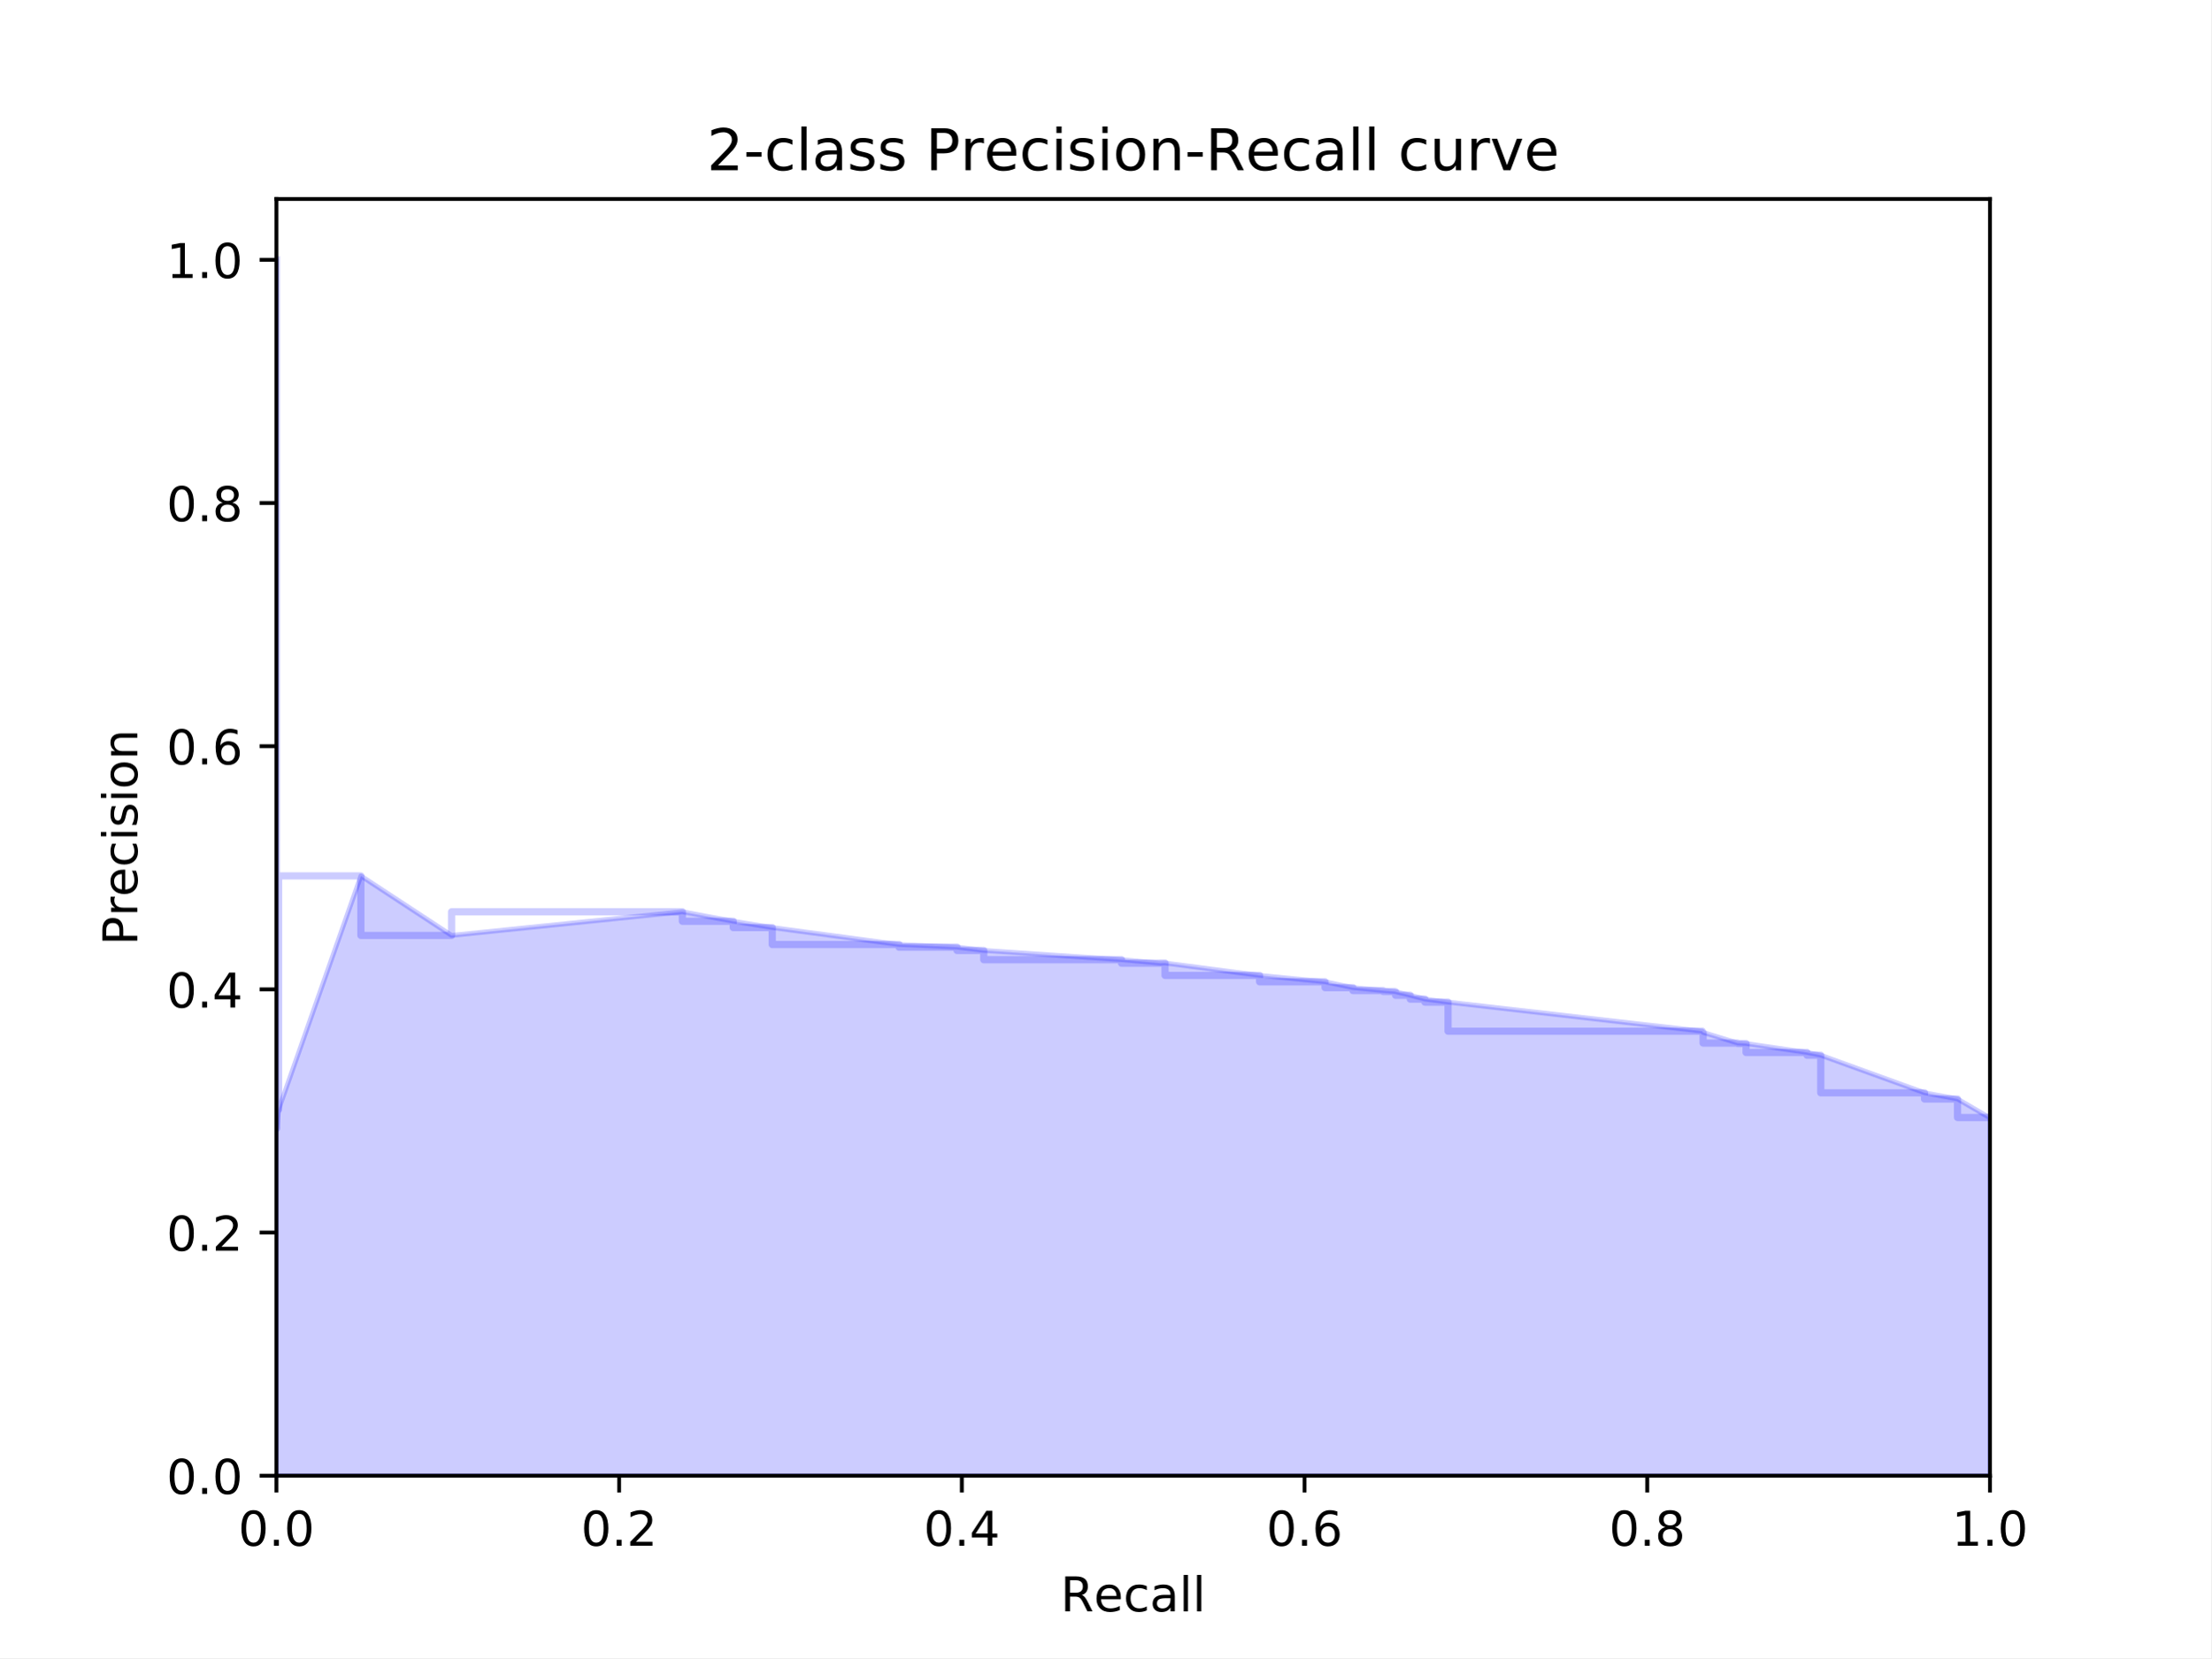
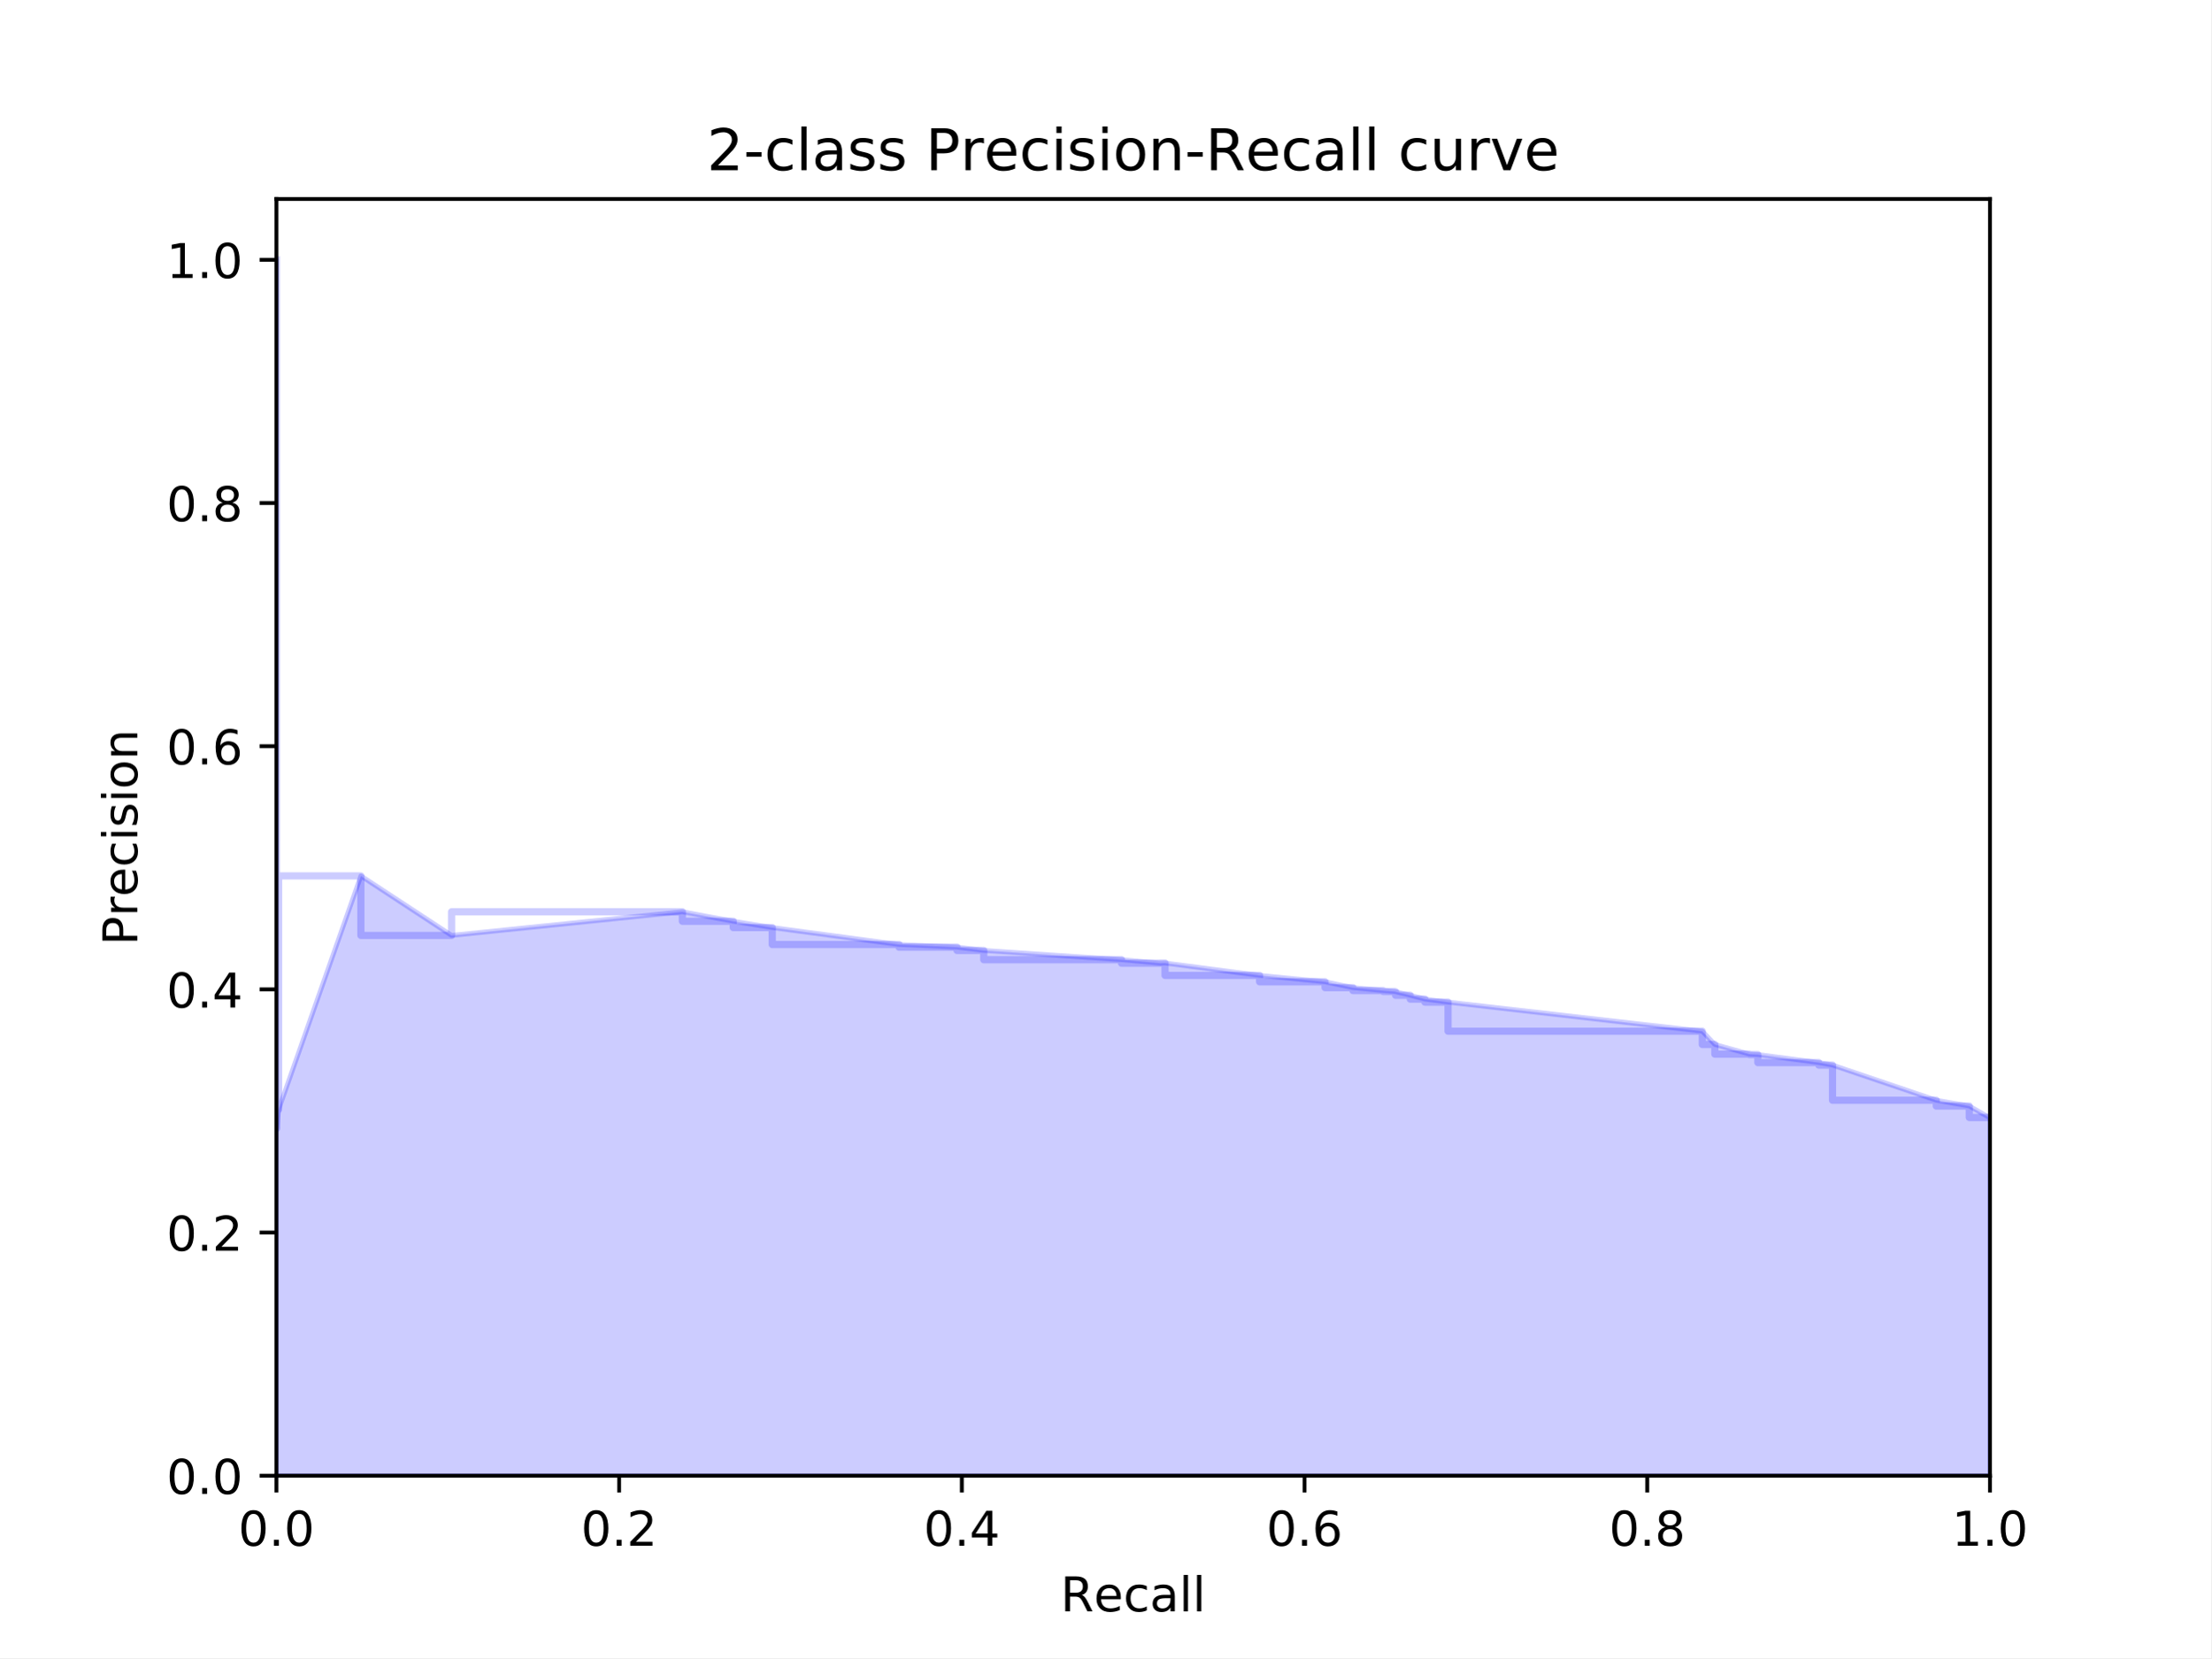
<svg xmlns="http://www.w3.org/2000/svg" xmlns:xlink="http://www.w3.org/1999/xlink" height="345.6pt" version="1.1" viewBox="0 0 460.8 345.6" width="460.8pt">
  <defs>
    <style type="text/css">
*{stroke-linecap:butt;stroke-linejoin:round;}
  </style>
  </defs>
  <g id="figure_1">
    <g id="patch_1">
      <path d="M 0 345.6  L 460.8 345.6  L 460.8 0  L 0 0  z " style="fill:#ffffff;" />
    </g>
    <g id="axes_1">
      <g id="patch_2">
        <path d="M 57.6 307.584  L 414.72 307.584  L 414.72 41.472  L 57.6 41.472  z " style="fill:#ffffff;" />
      </g>
      <g id="PolyCollection_1">
        <defs>
-           <path d="M 414.72 -38.016  L 414.72 -112.677  L 414.573 -112.675  L 407.954 -116.53  L 401.077 -117.82  L 379.45 -125.654  L 376.593 -126.224  L 363.89 -128.086  L 362.12 -128.194  L 354.93 -130.399  L 354.764 -130.66  L 301.776 -136.718  L 296.964 -137.349  L 293.904 -138.153  L 290.843 -138.89  L 290.677 -138.932  L 288.262 -139.122  L 281.975 -139.74  L 276.149 -140.962  L 262.506 -142.289  L 242.797 -144.866  L 241.82 -144.836  L 233.726 -145.564  L 205.02 -147.492  L 199.452 -148.177  L 187.358 -148.73  L 160.938 -152.262  L 152.807 -153.58  L 142.206 -155.554  L 94.105 -150.631  L 75.207 -163.034  L 58.061 -114.353  L 57.674 -110.427  L 57.6 -291.456  L 57.6 -38.016  L 57.6 -38.016  L 57.674 -38.016  L 58.061 -38.016  L 75.207 -38.016  L 94.105 -38.016  L 142.206 -38.016  L 152.807 -38.016  L 160.938 -38.016  L 187.358 -38.016  L 199.452 -38.016  L 205.02 -38.016  L 233.726 -38.016  L 241.82 -38.016  L 242.797 -38.016  L 262.506 -38.016  L 276.149 -38.016  L 281.975 -38.016  L 288.262 -38.016  L 290.677 -38.016  L 290.843 -38.016  L 293.904 -38.016  L 296.964 -38.016  L 301.776 -38.016  L 354.764 -38.016  L 354.93 -38.016  L 362.12 -38.016  L 363.89 -38.016  L 376.593 -38.016  L 379.45 -38.016  L 401.077 -38.016  L 407.954 -38.016  L 414.573 -38.016  L 414.72 -38.016  z " id="mf8986ec4d5" style="stroke:#0000ff;stroke-opacity:0.2;" />
+           <path d="M 414.72 -38.016  L 414.72 -112.677  L 414.573 -112.675  L 410.406 -115.061  L 403.529 -116.264  L 381.903 -123.597  L 379.045 -124.119  L 366.342 -125.789  L 364.572 -125.879  L 357.382 -127.897  L 354.764 -130.66  L 301.776 -136.718  L 296.964 -137.349  L 293.904 -138.153  L 290.843 -138.89  L 290.677 -138.932  L 288.262 -139.122  L 281.975 -139.74  L 276.149 -140.962  L 262.506 -142.289  L 242.797 -144.866  L 241.82 -144.836  L 233.726 -145.564  L 205.02 -147.492  L 199.452 -148.177  L 187.358 -148.73  L 160.938 -152.262  L 152.807 -153.58  L 142.206 -155.554  L 94.105 -150.631  L 75.207 -163.034  L 58.061 -114.353  L 57.674 -110.427  L 57.6 -291.456  L 57.6 -38.016  L 57.6 -38.016  L 57.674 -38.016  L 58.061 -38.016  L 75.207 -38.016  L 94.105 -38.016  L 142.206 -38.016  L 152.807 -38.016  L 160.938 -38.016  L 187.358 -38.016  L 199.452 -38.016  L 205.02 -38.016  L 233.726 -38.016  L 241.82 -38.016  L 242.797 -38.016  L 262.506 -38.016  L 276.149 -38.016  L 281.975 -38.016  L 288.262 -38.016  L 290.677 -38.016  L 290.843 -38.016  L 293.904 -38.016  L 296.964 -38.016  L 301.776 -38.016  L 354.764 -38.016  L 357.382 -38.016  L 364.572 -38.016  L 366.342 -38.016  L 379.045 -38.016  L 381.903 -38.016  L 403.529 -38.016  L 410.406 -38.016  L 414.573 -38.016  L 414.72 -38.016  z " id="m26b97fdf2d" style="stroke:#0000ff;stroke-opacity:0.2;" />
        </defs>
-         <g clip-path="url(#p675cea5acf)">
-           <use style="fill:#0000ff;fill-opacity:0.2;stroke:#0000ff;stroke-opacity:0.2;" x="0" xlink:href="#mf8986ec4d5" y="345.6" />
+         <g clip-path="url(#pc34cc33cb9)">
+           <use style="fill:#0000ff;fill-opacity:0.2;stroke:#0000ff;stroke-opacity:0.2;" x="0" xlink:href="#m26b97fdf2d" y="345.6" />
        </g>
      </g>
      <g id="matplotlib.axis_1">
        <g id="xtick_1">
          <g id="line2d_1">
            <defs>
-               <path d="M 0 0  L 0 3.5  " id="me4d34f2987" style="stroke:#000000;stroke-width:0.8;" />
-             </defs>
-             <g>
-               <use style="stroke:#000000;stroke-width:0.8;" x="57.6" xlink:href="#me4d34f2987" y="307.584" />
+               <path d="M 0 0  L 0 3.5  " id="m6b9a01a8d0" style="stroke:#000000;stroke-width:0.8;" />
+             </defs>
+             <g>
+               <use style="stroke:#000000;stroke-width:0.8;" x="57.6" xlink:href="#m6b9a01a8d0" y="307.584" />
            </g>
          </g>
          <g id="text_1">
            <defs>
              <path d="M 31.781 66.406  Q 24.172 66.406 20.328 58.906  Q 16.5 51.422 16.5 36.375  Q 16.5 21.391 20.328 13.891  Q 24.172 6.391 31.781 6.391  Q 39.453 6.391 43.281 13.891  Q 47.125 21.391 47.125 36.375  Q 47.125 51.422 43.281 58.906  Q 39.453 66.406 31.781 66.406  z M 31.781 74.219  Q 44.047 74.219 50.516 64.516  Q 56.984 54.828 56.984 36.375  Q 56.984 17.969 50.516 8.266  Q 44.047 -1.422 31.781 -1.422  Q 19.531 -1.422 13.062 8.266  Q 6.594 17.969 6.594 36.375  Q 6.594 54.828 13.062 64.516  Q 19.531 74.219 31.781 74.219  z " id="DejaVuSans-48" />
              <path d="M 10.688 12.406  L 21 12.406  L 21 0  L 10.688 0  z " id="DejaVuSans-46" />
            </defs>
            <g transform="translate(49.64844 322.1824)scale(0.1 -0.1)">
              <use xlink:href="#DejaVuSans-48" />
              <use x="63.623" xlink:href="#DejaVuSans-46" />
              <use x="95.41" xlink:href="#DejaVuSans-48" />
            </g>
          </g>
        </g>
        <g id="xtick_2">
          <g id="line2d_2">
            <g>
-               <use style="stroke:#000000;stroke-width:0.8;" x="129.024" xlink:href="#me4d34f2987" y="307.584" />
+               <use style="stroke:#000000;stroke-width:0.8;" x="129.024" xlink:href="#m6b9a01a8d0" y="307.584" />
            </g>
          </g>
          <g id="text_2">
            <defs>
              <path d="M 19.188 8.297  L 53.609 8.297  L 53.609 0  L 7.328 0  L 7.328 8.297  Q 12.938 14.109 22.625 23.891  Q 32.328 33.688 34.812 36.531  Q 39.547 41.844 41.422 45.531  Q 43.312 49.219 43.312 52.781  Q 43.312 58.594 39.234 62.25  Q 35.156 65.922 28.609 65.922  Q 23.969 65.922 18.812 64.312  Q 13.672 62.703 7.812 59.422  L 7.812 69.391  Q 13.766 71.781 18.938 73  Q 24.125 74.219 28.422 74.219  Q 39.75 74.219 46.484 68.547  Q 53.219 62.891 53.219 53.422  Q 53.219 48.922 51.531 44.891  Q 49.859 40.875 45.406 35.406  Q 44.188 33.984 37.641 27.219  Q 31.109 20.453 19.188 8.297  z " id="DejaVuSans-50" />
            </defs>
            <g transform="translate(121.0724 322.1824)scale(0.1 -0.1)">
              <use xlink:href="#DejaVuSans-48" />
              <use x="63.623" xlink:href="#DejaVuSans-46" />
              <use x="95.41" xlink:href="#DejaVuSans-50" />
            </g>
          </g>
        </g>
        <g id="xtick_3">
          <g id="line2d_3">
            <g>
-               <use style="stroke:#000000;stroke-width:0.8;" x="200.448" xlink:href="#me4d34f2987" y="307.584" />
+               <use style="stroke:#000000;stroke-width:0.8;" x="200.448" xlink:href="#m6b9a01a8d0" y="307.584" />
            </g>
          </g>
          <g id="text_3">
            <defs>
              <path d="M 37.797 64.312  L 12.891 25.391  L 37.797 25.391  z M 35.203 72.906  L 47.609 72.906  L 47.609 25.391  L 58.016 25.391  L 58.016 17.188  L 47.609 17.188  L 47.609 0  L 37.797 0  L 37.797 17.188  L 4.891 17.188  L 4.891 26.703  z " id="DejaVuSans-52" />
            </defs>
            <g transform="translate(192.4964 322.1824)scale(0.1 -0.1)">
              <use xlink:href="#DejaVuSans-48" />
              <use x="63.623" xlink:href="#DejaVuSans-46" />
              <use x="95.41" xlink:href="#DejaVuSans-52" />
            </g>
          </g>
        </g>
        <g id="xtick_4">
          <g id="line2d_4">
            <g>
-               <use style="stroke:#000000;stroke-width:0.8;" x="271.872" xlink:href="#me4d34f2987" y="307.584" />
+               <use style="stroke:#000000;stroke-width:0.8;" x="271.872" xlink:href="#m6b9a01a8d0" y="307.584" />
            </g>
          </g>
          <g id="text_4">
            <defs>
              <path d="M 33.016 40.375  Q 26.375 40.375 22.484 35.828  Q 18.609 31.297 18.609 23.391  Q 18.609 15.531 22.484 10.953  Q 26.375 6.391 33.016 6.391  Q 39.656 6.391 43.531 10.953  Q 47.406 15.531 47.406 23.391  Q 47.406 31.297 43.531 35.828  Q 39.656 40.375 33.016 40.375  z M 52.594 71.297  L 52.594 62.312  Q 48.875 64.062 45.094 64.984  Q 41.312 65.922 37.594 65.922  Q 27.828 65.922 22.672 59.328  Q 17.531 52.734 16.797 39.406  Q 19.672 43.656 24.016 45.922  Q 28.375 48.188 33.594 48.188  Q 44.578 48.188 50.953 41.516  Q 57.328 34.859 57.328 23.391  Q 57.328 12.156 50.688 5.359  Q 44.047 -1.422 33.016 -1.422  Q 20.359 -1.422 13.672 8.266  Q 6.984 17.969 6.984 36.375  Q 6.984 53.656 15.188 63.938  Q 23.391 74.219 37.203 74.219  Q 40.922 74.219 44.703 73.484  Q 48.484 72.75 52.594 71.297  z " id="DejaVuSans-54" />
            </defs>
            <g transform="translate(263.9204 322.1824)scale(0.1 -0.1)">
              <use xlink:href="#DejaVuSans-48" />
              <use x="63.623" xlink:href="#DejaVuSans-46" />
              <use x="95.41" xlink:href="#DejaVuSans-54" />
            </g>
          </g>
        </g>
        <g id="xtick_5">
          <g id="line2d_5">
            <g>
-               <use style="stroke:#000000;stroke-width:0.8;" x="343.296" xlink:href="#me4d34f2987" y="307.584" />
+               <use style="stroke:#000000;stroke-width:0.8;" x="343.296" xlink:href="#m6b9a01a8d0" y="307.584" />
            </g>
          </g>
          <g id="text_5">
            <defs>
              <path d="M 31.781 34.625  Q 24.75 34.625 20.719 30.859  Q 16.703 27.094 16.703 20.516  Q 16.703 13.922 20.719 10.156  Q 24.75 6.391 31.781 6.391  Q 38.812 6.391 42.859 10.172  Q 46.922 13.969 46.922 20.516  Q 46.922 27.094 42.891 30.859  Q 38.875 34.625 31.781 34.625  z M 21.922 38.812  Q 15.578 40.375 12.031 44.719  Q 8.5 49.078 8.5 55.328  Q 8.5 64.062 14.719 69.141  Q 20.953 74.219 31.781 74.219  Q 42.672 74.219 48.875 69.141  Q 55.078 64.062 55.078 55.328  Q 55.078 49.078 51.531 44.719  Q 48 40.375 41.703 38.812  Q 48.828 37.156 52.797 32.312  Q 56.781 27.484 56.781 20.516  Q 56.781 9.906 50.312 4.234  Q 43.844 -1.422 31.781 -1.422  Q 19.734 -1.422 13.25 4.234  Q 6.781 9.906 6.781 20.516  Q 6.781 27.484 10.781 32.312  Q 14.797 37.156 21.922 38.812  z M 18.312 54.391  Q 18.312 48.734 21.844 45.562  Q 25.391 42.391 31.781 42.391  Q 38.141 42.391 41.719 45.562  Q 45.312 48.734 45.312 54.391  Q 45.312 60.062 41.719 63.234  Q 38.141 66.406 31.781 66.406  Q 25.391 66.406 21.844 63.234  Q 18.312 60.062 18.312 54.391  z " id="DejaVuSans-56" />
            </defs>
            <g transform="translate(335.3444 322.1824)scale(0.1 -0.1)">
              <use xlink:href="#DejaVuSans-48" />
              <use x="63.623" xlink:href="#DejaVuSans-46" />
              <use x="95.41" xlink:href="#DejaVuSans-56" />
            </g>
          </g>
        </g>
        <g id="xtick_6">
          <g id="line2d_6">
            <g>
-               <use style="stroke:#000000;stroke-width:0.8;" x="414.72" xlink:href="#me4d34f2987" y="307.584" />
+               <use style="stroke:#000000;stroke-width:0.8;" x="414.72" xlink:href="#m6b9a01a8d0" y="307.584" />
            </g>
          </g>
          <g id="text_6">
            <defs>
              <path d="M 12.406 8.297  L 28.516 8.297  L 28.516 63.922  L 10.984 60.406  L 10.984 69.391  L 28.422 72.906  L 38.281 72.906  L 38.281 8.297  L 54.391 8.297  L 54.391 0  L 12.406 0  z " id="DejaVuSans-49" />
            </defs>
            <g transform="translate(406.7684 322.1824)scale(0.1 -0.1)">
              <use xlink:href="#DejaVuSans-49" />
              <use x="63.623" xlink:href="#DejaVuSans-46" />
              <use x="95.41" xlink:href="#DejaVuSans-48" />
            </g>
          </g>
        </g>
        <g id="text_7">
          <defs>
            <path d="M 44.391 34.188  Q 47.562 33.109 50.562 29.594  Q 53.562 26.078 56.594 19.922  L 66.609 0  L 56 0  L 46.688 18.703  Q 43.062 26.031 39.672 28.422  Q 36.281 30.812 30.422 30.812  L 19.672 30.812  L 19.672 0  L 9.812 0  L 9.812 72.906  L 32.078 72.906  Q 44.578 72.906 50.734 67.672  Q 56.891 62.453 56.891 51.906  Q 56.891 45.016 53.688 40.469  Q 50.484 35.938 44.391 34.188  z M 19.672 64.797  L 19.672 38.922  L 32.078 38.922  Q 39.203 38.922 42.844 42.219  Q 46.484 45.516 46.484 51.906  Q 46.484 58.297 42.844 61.547  Q 39.203 64.797 32.078 64.797  z " id="DejaVuSans-82" />
            <path d="M 56.203 29.594  L 56.203 25.203  L 14.891 25.203  Q 15.484 15.922 20.484 11.062  Q 25.484 6.203 34.422 6.203  Q 39.594 6.203 44.453 7.469  Q 49.312 8.734 54.109 11.281  L 54.109 2.781  Q 49.266 0.734 44.188 -0.344  Q 39.109 -1.422 33.891 -1.422  Q 20.797 -1.422 13.156 6.188  Q 5.516 13.812 5.516 26.812  Q 5.516 40.234 12.766 48.109  Q 20.016 56 32.328 56  Q 43.359 56 49.781 48.891  Q 56.203 41.797 56.203 29.594  z M 47.219 32.234  Q 47.125 39.594 43.094 43.984  Q 39.062 48.391 32.422 48.391  Q 24.906 48.391 20.391 44.141  Q 15.875 39.891 15.188 32.172  z " id="DejaVuSans-101" />
            <path d="M 48.781 52.594  L 48.781 44.188  Q 44.969 46.297 41.141 47.344  Q 37.312 48.391 33.406 48.391  Q 24.656 48.391 19.812 42.844  Q 14.984 37.312 14.984 27.297  Q 14.984 17.281 19.812 11.734  Q 24.656 6.203 33.406 6.203  Q 37.312 6.203 41.141 7.25  Q 44.969 8.297 48.781 10.406  L 48.781 2.094  Q 45.016 0.344 40.984 -0.531  Q 36.969 -1.422 32.422 -1.422  Q 20.062 -1.422 12.781 6.344  Q 5.516 14.109 5.516 27.297  Q 5.516 40.672 12.859 48.328  Q 20.219 56 33.016 56  Q 37.156 56 41.109 55.141  Q 45.062 54.297 48.781 52.594  z " id="DejaVuSans-99" />
            <path d="M 34.281 27.484  Q 23.391 27.484 19.188 25  Q 14.984 22.516 14.984 16.5  Q 14.984 11.719 18.141 8.906  Q 21.297 6.109 26.703 6.109  Q 34.188 6.109 38.703 11.406  Q 43.219 16.703 43.219 25.484  L 43.219 27.484  z M 52.203 31.203  L 52.203 0  L 43.219 0  L 43.219 8.297  Q 40.141 3.328 35.547 0.953  Q 30.953 -1.422 24.312 -1.422  Q 15.922 -1.422 10.953 3.297  Q 6 8.016 6 15.922  Q 6 25.141 12.172 29.828  Q 18.359 34.516 30.609 34.516  L 43.219 34.516  L 43.219 35.406  Q 43.219 41.609 39.141 45  Q 35.062 48.391 27.688 48.391  Q 23 48.391 18.547 47.266  Q 14.109 46.141 10.016 43.891  L 10.016 52.203  Q 14.938 54.109 19.578 55.047  Q 24.219 56 28.609 56  Q 40.484 56 46.344 49.844  Q 52.203 43.703 52.203 31.203  z " id="DejaVuSans-97" />
            <path d="M 9.422 75.984  L 18.406 75.984  L 18.406 0  L 9.422 0  z " id="DejaVuSans-108" />
          </defs>
          <g transform="translate(221.0209 335.8606)scale(0.1 -0.1)">
            <use xlink:href="#DejaVuSans-82" />
            <use x="69.42" xlink:href="#DejaVuSans-101" />
            <use x="130.943" xlink:href="#DejaVuSans-99" />
            <use x="185.924" xlink:href="#DejaVuSans-97" />
            <use x="247.203" xlink:href="#DejaVuSans-108" />
            <use x="274.986" xlink:href="#DejaVuSans-108" />
          </g>
        </g>
      </g>
      <g id="matplotlib.axis_2">
        <g id="ytick_1">
          <g id="line2d_7">
            <defs>
-               <path d="M 0 0  L -3.5 0  " id="m37a2d2487c" style="stroke:#000000;stroke-width:0.8;" />
-             </defs>
-             <g>
-               <use style="stroke:#000000;stroke-width:0.8;" x="57.6" xlink:href="#m37a2d2487c" y="307.584" />
+               <path d="M 0 0  L -3.5 0  " id="m1e14bdd64e" style="stroke:#000000;stroke-width:0.8;" />
+             </defs>
+             <g>
+               <use style="stroke:#000000;stroke-width:0.8;" x="57.6" xlink:href="#m1e14bdd64e" y="307.584" />
            </g>
          </g>
          <g id="text_8">
            <g transform="translate(34.69687 311.3832)scale(0.1 -0.1)">
              <use xlink:href="#DejaVuSans-48" />
              <use x="63.623" xlink:href="#DejaVuSans-46" />
              <use x="95.41" xlink:href="#DejaVuSans-48" />
            </g>
          </g>
        </g>
        <g id="ytick_2">
          <g id="line2d_8">
            <g>
-               <use style="stroke:#000000;stroke-width:0.8;" x="57.6" xlink:href="#m37a2d2487c" y="256.896" />
+               <use style="stroke:#000000;stroke-width:0.8;" x="57.6" xlink:href="#m1e14bdd64e" y="256.896" />
            </g>
          </g>
          <g id="text_9">
            <g transform="translate(34.69687 260.6952)scale(0.1 -0.1)">
              <use xlink:href="#DejaVuSans-48" />
              <use x="63.623" xlink:href="#DejaVuSans-46" />
              <use x="95.41" xlink:href="#DejaVuSans-50" />
            </g>
          </g>
        </g>
        <g id="ytick_3">
          <g id="line2d_9">
            <g>
-               <use style="stroke:#000000;stroke-width:0.8;" x="57.6" xlink:href="#m37a2d2487c" y="206.208" />
+               <use style="stroke:#000000;stroke-width:0.8;" x="57.6" xlink:href="#m1e14bdd64e" y="206.208" />
            </g>
          </g>
          <g id="text_10">
            <g transform="translate(34.69687 210.0072)scale(0.1 -0.1)">
              <use xlink:href="#DejaVuSans-48" />
              <use x="63.623" xlink:href="#DejaVuSans-46" />
              <use x="95.41" xlink:href="#DejaVuSans-52" />
            </g>
          </g>
        </g>
        <g id="ytick_4">
          <g id="line2d_10">
            <g>
-               <use style="stroke:#000000;stroke-width:0.8;" x="57.6" xlink:href="#m37a2d2487c" y="155.52" />
+               <use style="stroke:#000000;stroke-width:0.8;" x="57.6" xlink:href="#m1e14bdd64e" y="155.52" />
            </g>
          </g>
          <g id="text_11">
            <g transform="translate(34.69687 159.3192)scale(0.1 -0.1)">
              <use xlink:href="#DejaVuSans-48" />
              <use x="63.623" xlink:href="#DejaVuSans-46" />
              <use x="95.41" xlink:href="#DejaVuSans-54" />
            </g>
          </g>
        </g>
        <g id="ytick_5">
          <g id="line2d_11">
            <g>
-               <use style="stroke:#000000;stroke-width:0.8;" x="57.6" xlink:href="#m37a2d2487c" y="104.832" />
+               <use style="stroke:#000000;stroke-width:0.8;" x="57.6" xlink:href="#m1e14bdd64e" y="104.832" />
            </g>
          </g>
          <g id="text_12">
            <g transform="translate(34.69687 108.6312)scale(0.1 -0.1)">
              <use xlink:href="#DejaVuSans-48" />
              <use x="63.623" xlink:href="#DejaVuSans-46" />
              <use x="95.41" xlink:href="#DejaVuSans-56" />
            </g>
          </g>
        </g>
        <g id="ytick_6">
          <g id="line2d_12">
            <g>
-               <use style="stroke:#000000;stroke-width:0.8;" x="57.6" xlink:href="#m37a2d2487c" y="54.144" />
+               <use style="stroke:#000000;stroke-width:0.8;" x="57.6" xlink:href="#m1e14bdd64e" y="54.144" />
            </g>
          </g>
          <g id="text_13">
            <g transform="translate(34.69687 57.94322)scale(0.1 -0.1)">
              <use xlink:href="#DejaVuSans-49" />
              <use x="63.623" xlink:href="#DejaVuSans-46" />
              <use x="95.41" xlink:href="#DejaVuSans-48" />
            </g>
          </g>
        </g>
        <g id="text_14">
          <defs>
            <path d="M 19.672 64.797  L 19.672 37.406  L 32.078 37.406  Q 38.969 37.406 42.719 40.969  Q 46.484 44.531 46.484 51.125  Q 46.484 57.672 42.719 61.234  Q 38.969 64.797 32.078 64.797  z M 9.812 72.906  L 32.078 72.906  Q 44.344 72.906 50.609 67.359  Q 56.891 61.812 56.891 51.125  Q 56.891 40.328 50.609 34.812  Q 44.344 29.297 32.078 29.297  L 19.672 29.297  L 19.672 0  L 9.812 0  z " id="DejaVuSans-80" />
            <path d="M 41.109 46.297  Q 39.594 47.172 37.812 47.578  Q 36.031 48 33.891 48  Q 26.266 48 22.188 43.047  Q 18.109 38.094 18.109 28.812  L 18.109 0  L 9.078 0  L 9.078 54.688  L 18.109 54.688  L 18.109 46.188  Q 20.953 51.172 25.484 53.578  Q 30.031 56 36.531 56  Q 37.453 56 38.578 55.875  Q 39.703 55.766 41.062 55.516  z " id="DejaVuSans-114" />
            <path d="M 9.422 54.688  L 18.406 54.688  L 18.406 0  L 9.422 0  z M 9.422 75.984  L 18.406 75.984  L 18.406 64.594  L 9.422 64.594  z " id="DejaVuSans-105" />
            <path d="M 44.281 53.078  L 44.281 44.578  Q 40.484 46.531 36.375 47.5  Q 32.281 48.484 27.875 48.484  Q 21.188 48.484 17.844 46.438  Q 14.5 44.391 14.5 40.281  Q 14.5 37.156 16.891 35.375  Q 19.281 33.594 26.516 31.984  L 29.594 31.297  Q 39.156 29.25 43.188 25.516  Q 47.219 21.781 47.219 15.094  Q 47.219 7.469 41.188 3.016  Q 35.156 -1.422 24.609 -1.422  Q 20.219 -1.422 15.453 -0.562  Q 10.688 0.297 5.422 2  L 5.422 11.281  Q 10.406 8.688 15.234 7.391  Q 20.062 6.109 24.812 6.109  Q 31.156 6.109 34.562 8.281  Q 37.984 10.453 37.984 14.406  Q 37.984 18.062 35.516 20.016  Q 33.062 21.969 24.703 23.781  L 21.578 24.516  Q 13.234 26.266 9.516 29.906  Q 5.812 33.547 5.812 39.891  Q 5.812 47.609 11.281 51.797  Q 16.75 56 26.812 56  Q 31.781 56 36.172 55.266  Q 40.578 54.547 44.281 53.078  z " id="DejaVuSans-115" />
            <path d="M 30.609 48.391  Q 23.391 48.391 19.188 42.75  Q 14.984 37.109 14.984 27.297  Q 14.984 17.484 19.156 11.844  Q 23.344 6.203 30.609 6.203  Q 37.797 6.203 41.984 11.859  Q 46.188 17.531 46.188 27.297  Q 46.188 37.016 41.984 42.703  Q 37.797 48.391 30.609 48.391  z M 30.609 56  Q 42.328 56 49.016 48.375  Q 55.719 40.766 55.719 27.297  Q 55.719 13.875 49.016 6.219  Q 42.328 -1.422 30.609 -1.422  Q 18.844 -1.422 12.172 6.219  Q 5.516 13.875 5.516 27.297  Q 5.516 40.766 12.172 48.375  Q 18.844 56 30.609 56  z " id="DejaVuSans-111" />
            <path d="M 54.891 33.016  L 54.891 0  L 45.906 0  L 45.906 32.719  Q 45.906 40.484 42.875 44.328  Q 39.844 48.188 33.797 48.188  Q 26.516 48.188 22.312 43.547  Q 18.109 38.922 18.109 30.906  L 18.109 0  L 9.078 0  L 9.078 54.688  L 18.109 54.688  L 18.109 46.188  Q 21.344 51.125 25.703 53.562  Q 30.078 56 35.797 56  Q 45.219 56 50.047 50.172  Q 54.891 44.344 54.891 33.016  z " id="DejaVuSans-110" />
          </defs>
          <g transform="translate(28.61719 197.0327)rotate(-90)scale(0.1 -0.1)">
            <use xlink:href="#DejaVuSans-80" />
            <use x="60.287" xlink:href="#DejaVuSans-114" />
            <use x="101.369" xlink:href="#DejaVuSans-101" />
            <use x="162.893" xlink:href="#DejaVuSans-99" />
            <use x="217.873" xlink:href="#DejaVuSans-105" />
            <use x="245.656" xlink:href="#DejaVuSans-115" />
            <use x="297.756" xlink:href="#DejaVuSans-105" />
            <use x="325.539" xlink:href="#DejaVuSans-111" />
            <use x="386.721" xlink:href="#DejaVuSans-110" />
          </g>
        </g>
      </g>
      <g id="line2d_13">
-         <path clip-path="url(#p675cea5acf)" d="M 414.72 232.923  L 414.573 232.923  L 414.573 232.925  L 407.954 232.925  L 407.954 229.07  L 401.077 229.07  L 401.077 227.78  L 379.45 227.78  L 379.45 219.946  L 376.593 219.946  L 376.593 219.376  L 363.89 219.376  L 363.89 217.514  L 362.12 217.514  L 362.12 217.406  L 354.93 217.406  L 354.93 215.201  L 354.764 215.201  L 354.764 214.94  L 301.776 214.94  L 301.776 208.882  L 296.964 208.882  L 296.964 208.251  L 293.904 208.251  L 293.904 207.447  L 290.843 207.447  L 290.843 206.71  L 290.677 206.71  L 290.677 206.668  L 288.262 206.668  L 288.262 206.478  L 281.975 206.478  L 281.975 205.86  L 276.149 205.86  L 276.149 204.638  L 262.506 204.638  L 262.506 203.311  L 242.797 203.311  L 242.797 200.734  L 241.82 200.734  L 241.82 200.764  L 233.726 200.764  L 233.726 200.036  L 205.02 200.036  L 205.02 198.108  L 199.452 198.108  L 199.452 197.423  L 187.358 197.423  L 187.358 196.87  L 160.938 196.87  L 160.938 193.338  L 152.807 193.338  L 152.807 192.02  L 142.206 192.02  L 142.206 190.046  L 94.105 190.046  L 94.105 194.969  L 75.207 194.969  L 75.207 182.566  L 58.061 182.566  L 58.061 231.247  L 57.674 231.247  L 57.674 235.173  L 57.6 235.173  L 57.6 54.144  " style="fill:none;stroke:#0000ff;stroke-linecap:square;stroke-opacity:0.2;stroke-width:1.5;" />
+         <path clip-path="url(#pc34cc33cb9)" d="M 414.72 232.923  L 414.573 232.923  L 414.573 232.925  L 410.406 232.925  L 410.406 230.539  L 403.529 230.539  L 403.529 229.336  L 381.903 229.336  L 381.903 222.003  L 379.045 222.003  L 379.045 221.481  L 366.342 221.481  L 366.342 219.811  L 364.572 219.811  L 364.572 219.721  L 357.382 219.721  L 357.382 217.703  L 354.764 217.703  L 354.764 214.94  L 301.776 214.94  L 301.776 208.882  L 296.964 208.882  L 296.964 208.251  L 293.904 208.251  L 293.904 207.447  L 290.843 207.447  L 290.843 206.71  L 290.677 206.71  L 290.677 206.668  L 288.262 206.668  L 288.262 206.478  L 281.975 206.478  L 281.975 205.86  L 276.149 205.86  L 276.149 204.638  L 262.506 204.638  L 262.506 203.311  L 242.797 203.311  L 242.797 200.734  L 241.82 200.734  L 241.82 200.764  L 233.726 200.764  L 233.726 200.036  L 205.02 200.036  L 205.02 198.108  L 199.452 198.108  L 199.452 197.423  L 187.358 197.423  L 187.358 196.87  L 160.938 196.87  L 160.938 193.338  L 152.807 193.338  L 152.807 192.02  L 142.206 192.02  L 142.206 190.046  L 94.105 190.046  L 94.105 194.969  L 75.207 194.969  L 75.207 182.566  L 58.061 182.566  L 58.061 231.247  L 57.674 231.247  L 57.674 235.173  L 57.6 235.173  L 57.6 54.144  " style="fill:none;stroke:#0000ff;stroke-linecap:square;stroke-opacity:0.2;stroke-width:1.5;" />
      </g>
      <g id="patch_3">
        <path d="M 57.6 307.584  L 57.6 41.472  " style="fill:none;stroke:#000000;stroke-linecap:square;stroke-linejoin:miter;stroke-width:0.8;" />
      </g>
      <g id="patch_4">
        <path d="M 414.72 307.584  L 414.72 41.472  " style="fill:none;stroke:#000000;stroke-linecap:square;stroke-linejoin:miter;stroke-width:0.8;" />
      </g>
      <g id="patch_5">
        <path d="M 57.6 307.584  L 414.72 307.584  " style="fill:none;stroke:#000000;stroke-linecap:square;stroke-linejoin:miter;stroke-width:0.8;" />
      </g>
      <g id="patch_6">
        <path d="M 57.6 41.472  L 414.72 41.472  " style="fill:none;stroke:#000000;stroke-linecap:square;stroke-linejoin:miter;stroke-width:0.8;" />
      </g>
      <g id="text_15">
        <defs>
          <path d="M 4.891 31.391  L 31.203 31.391  L 31.203 23.391  L 4.891 23.391  z " id="DejaVuSans-45" />
          <path id="DejaVuSans-32" />
          <path d="M 8.5 21.578  L 8.5 54.688  L 17.484 54.688  L 17.484 21.922  Q 17.484 14.156 20.5 10.266  Q 23.531 6.391 29.594 6.391  Q 36.859 6.391 41.078 11.031  Q 45.312 15.672 45.312 23.688  L 45.312 54.688  L 54.297 54.688  L 54.297 0  L 45.312 0  L 45.312 8.406  Q 42.047 3.422 37.719 1  Q 33.406 -1.422 27.688 -1.422  Q 18.266 -1.422 13.375 4.438  Q 8.5 10.297 8.5 21.578  z M 31.109 56  z " id="DejaVuSans-117" />
          <path d="M 2.984 54.688  L 12.5 54.688  L 29.594 8.797  L 46.688 54.688  L 56.203 54.688  L 35.688 0  L 23.484 0  z " id="DejaVuSans-118" />
        </defs>
        <g transform="translate(147.3216 35.472)scale(0.12 -0.12)">
          <use xlink:href="#DejaVuSans-50" />
          <use x="63.623" xlink:href="#DejaVuSans-45" />
          <use x="99.707" xlink:href="#DejaVuSans-99" />
          <use x="154.688" xlink:href="#DejaVuSans-108" />
          <use x="182.471" xlink:href="#DejaVuSans-97" />
          <use x="243.75" xlink:href="#DejaVuSans-115" />
          <use x="295.85" xlink:href="#DejaVuSans-115" />
          <use x="347.949" xlink:href="#DejaVuSans-32" />
          <use x="379.736" xlink:href="#DejaVuSans-80" />
          <use x="440.023" xlink:href="#DejaVuSans-114" />
          <use x="481.105" xlink:href="#DejaVuSans-101" />
          <use x="542.629" xlink:href="#DejaVuSans-99" />
          <use x="597.609" xlink:href="#DejaVuSans-105" />
          <use x="625.393" xlink:href="#DejaVuSans-115" />
          <use x="677.492" xlink:href="#DejaVuSans-105" />
          <use x="705.275" xlink:href="#DejaVuSans-111" />
          <use x="766.457" xlink:href="#DejaVuSans-110" />
          <use x="829.836" xlink:href="#DejaVuSans-45" />
          <use x="865.92" xlink:href="#DejaVuSans-82" />
          <use x="935.34" xlink:href="#DejaVuSans-101" />
          <use x="996.863" xlink:href="#DejaVuSans-99" />
          <use x="1051.844" xlink:href="#DejaVuSans-97" />
          <use x="1113.123" xlink:href="#DejaVuSans-108" />
          <use x="1140.906" xlink:href="#DejaVuSans-108" />
          <use x="1168.689" xlink:href="#DejaVuSans-32" />
          <use x="1200.477" xlink:href="#DejaVuSans-99" />
          <use x="1255.457" xlink:href="#DejaVuSans-117" />
          <use x="1318.836" xlink:href="#DejaVuSans-114" />
          <use x="1359.949" xlink:href="#DejaVuSans-118" />
          <use x="1419.129" xlink:href="#DejaVuSans-101" />
        </g>
      </g>
    </g>
  </g>
  <defs>
-     <clipPath id="p675cea5acf">
+     <clipPath id="pc34cc33cb9">
      <rect height="266.112" width="357.12" x="57.6" y="41.472" />
    </clipPath>
  </defs>
</svg>
